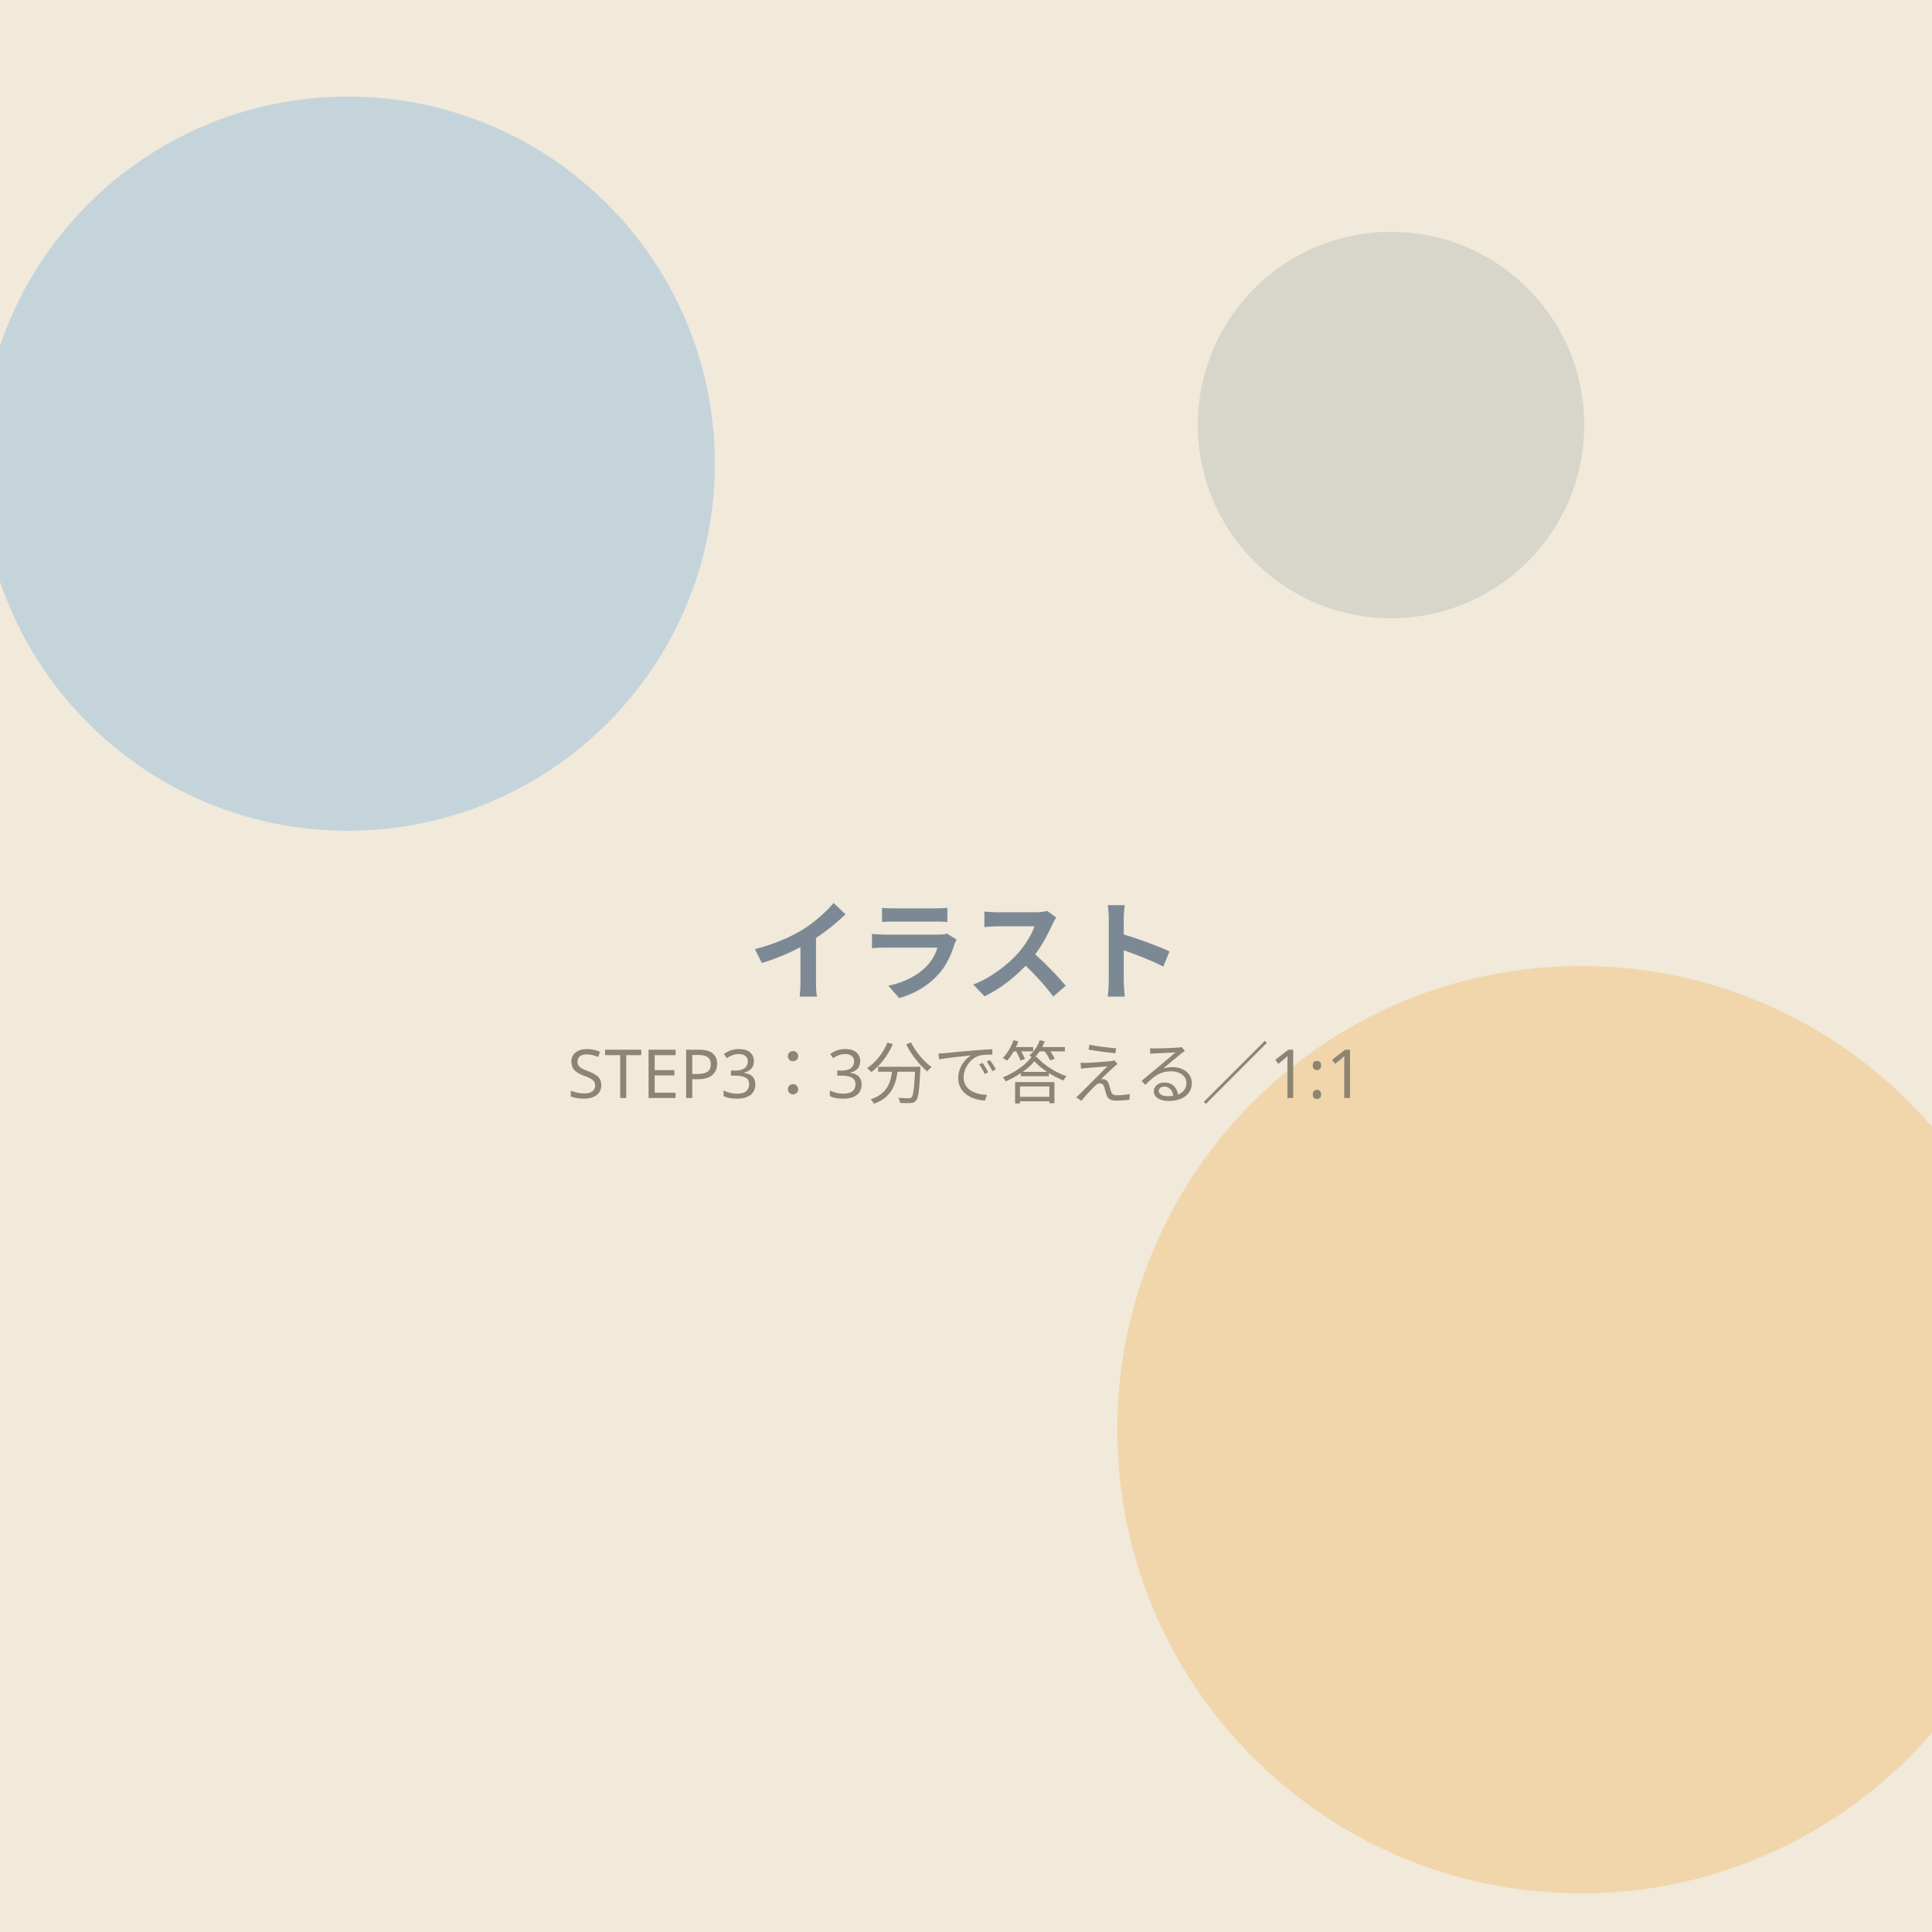
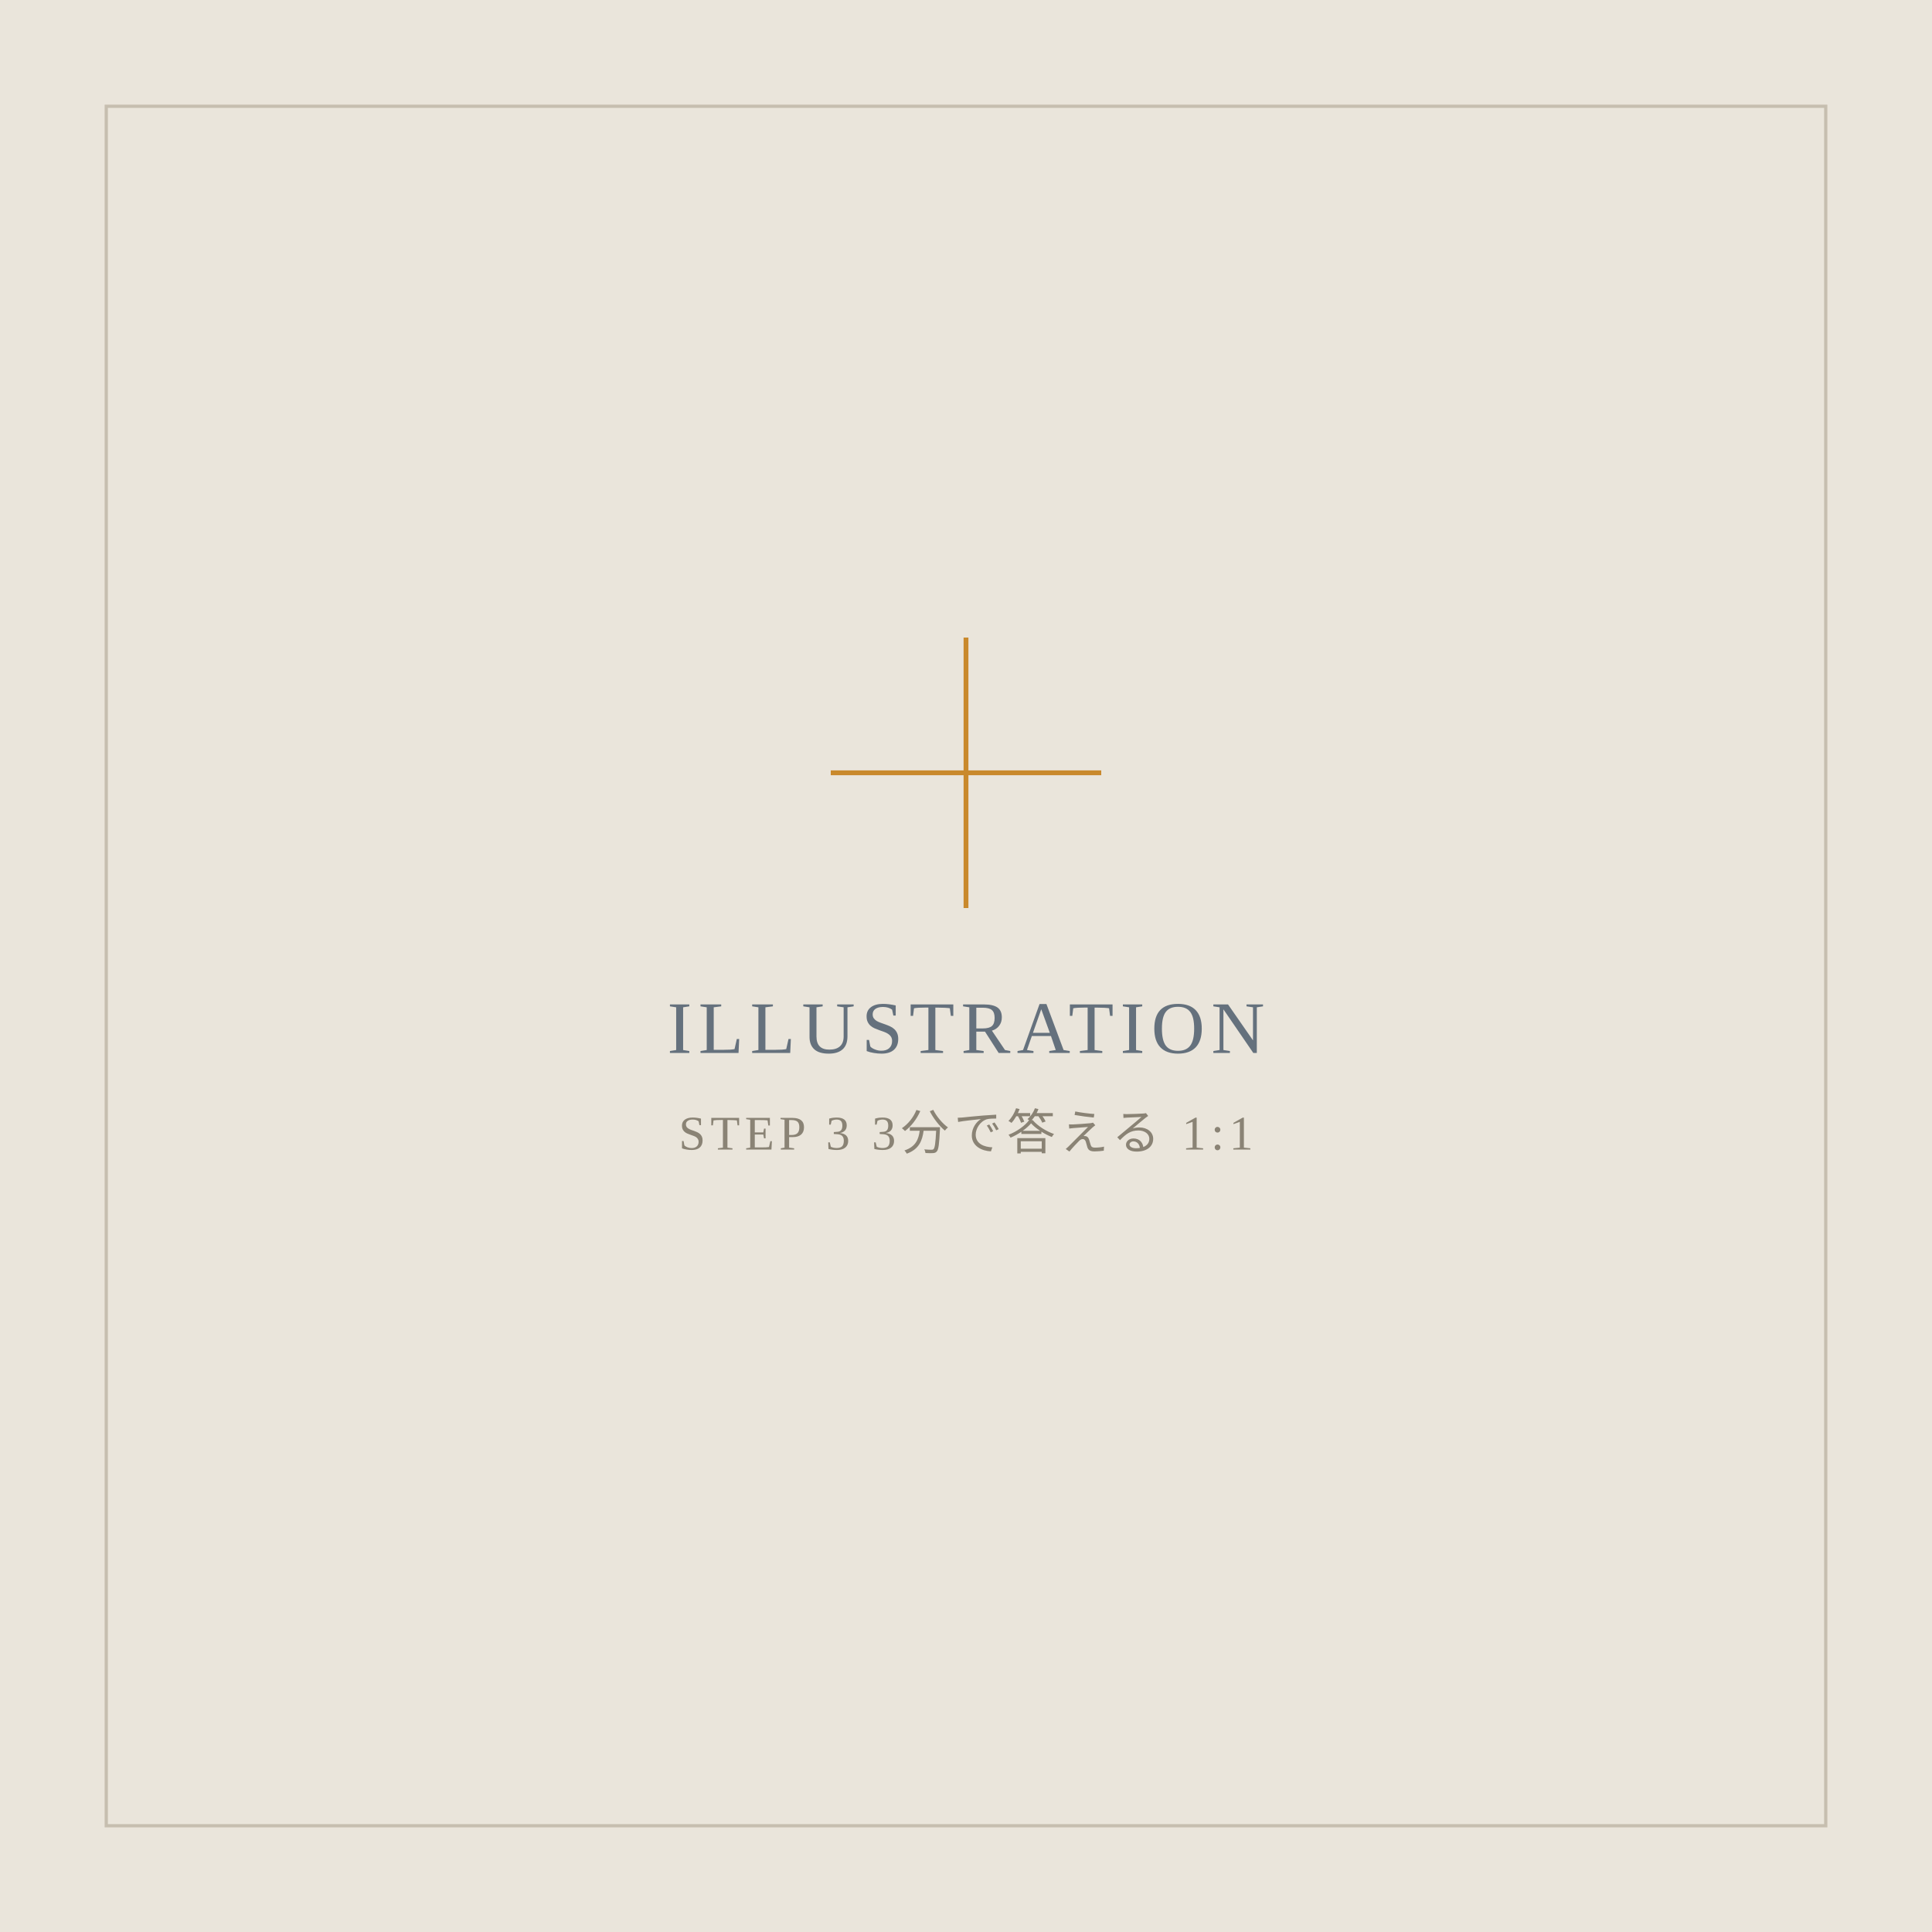
- <svg xmlns="http://www.w3.org/2000/svg" viewBox="0 0 600 600" width="600" height="600" role="img" aria-label="イラスト（準備中）">
-   <rect width="600" height="600" fill="#F1E9DA" />
-   <circle cx="108" cy="144" r="114" fill="#7FB2DD" opacity=".38" />
-   <circle cx="491" cy="444" r="144" fill="#F2A73B" opacity=".30" />
-   <circle cx="432" cy="132" r="60" fill="#1B3A5C" opacity=".12" />
-   <text x="300" y="308" text-anchor="middle" fill="#1B3A5C" opacity=".55" font-family="system-ui, sans-serif" font-size="34" font-weight="700">イラスト</text>
-   <text x="300" y="341" text-anchor="middle" fill="#8C8474" font-family="system-ui, sans-serif" font-size="21">STEP3：3分で答える／1:1</text>
+ <svg xmlns="http://www.w3.org/2000/svg" viewBox="0 0 600 600" width="600" height="600" role="img" aria-label="ILLUSTRATION（準備中）">
+   <rect width="600" height="600" fill="#EAE5DB" />
+   <rect x="33" y="33" width="534" height="534" fill="none" stroke="#C6BEAF" stroke-width="1" />
+   <path d="M258 240 H342 M300 198 V282" stroke="#C9892C" stroke-width="1.5" />
+   <text x="300" y="327" text-anchor="middle" fill="#132A44" opacity=".62" font-family="Georgia, 'Times New Roman', serif" font-size="23" letter-spacing="2">ILLUSTRATION</text>
+   <text x="300" y="357" text-anchor="middle" fill="#8A8375" font-family="Georgia, 'Times New Roman', serif" font-size="15" letter-spacing="1.5">STEP 3  3分で答える  1:1</text>
</svg>
